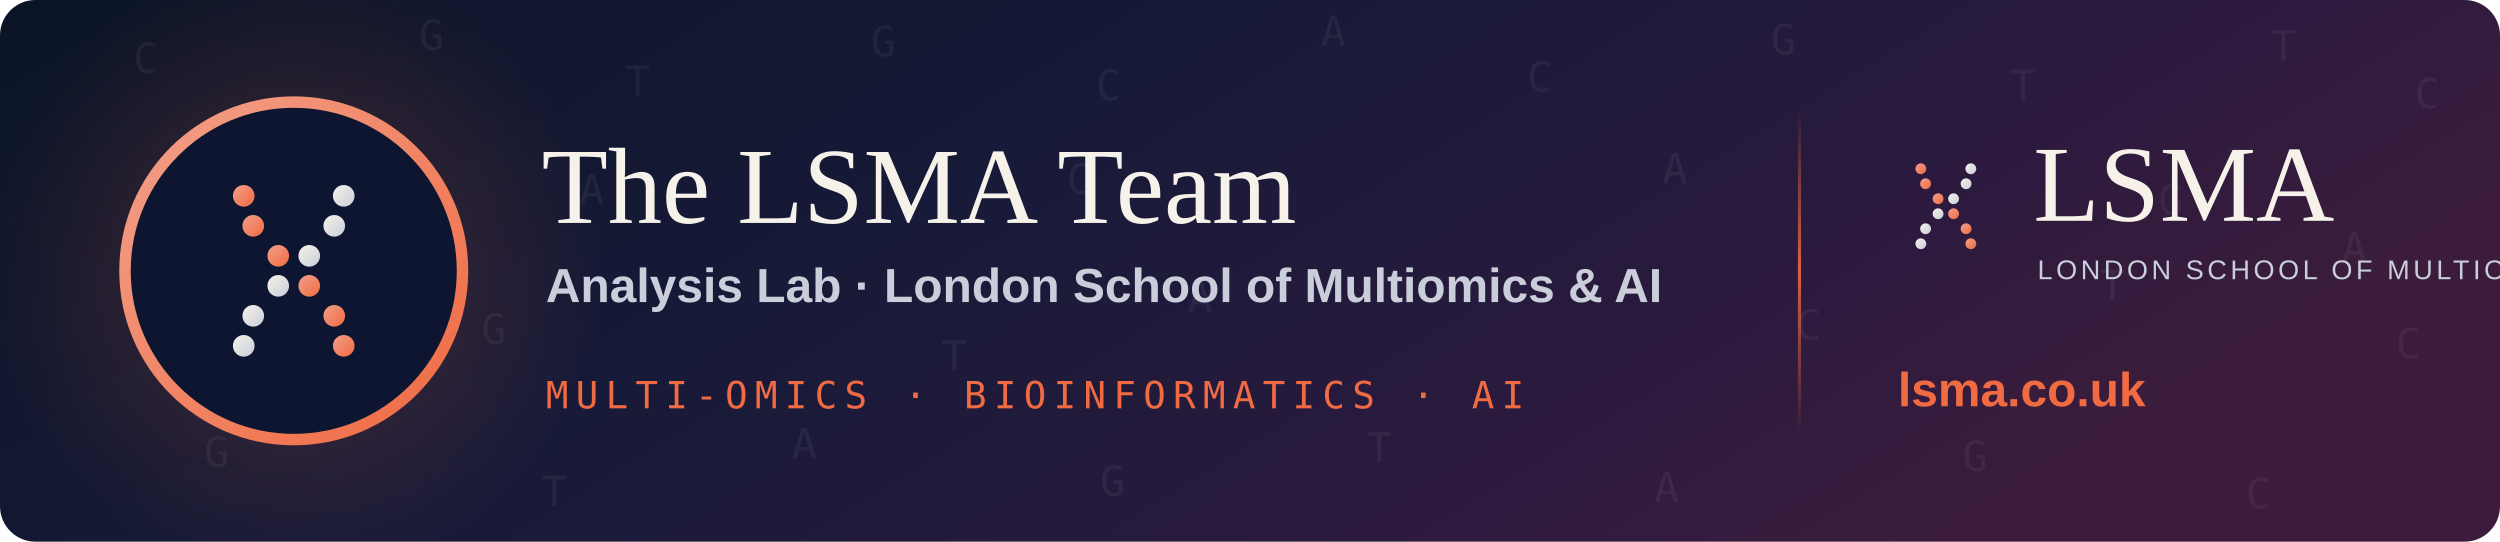
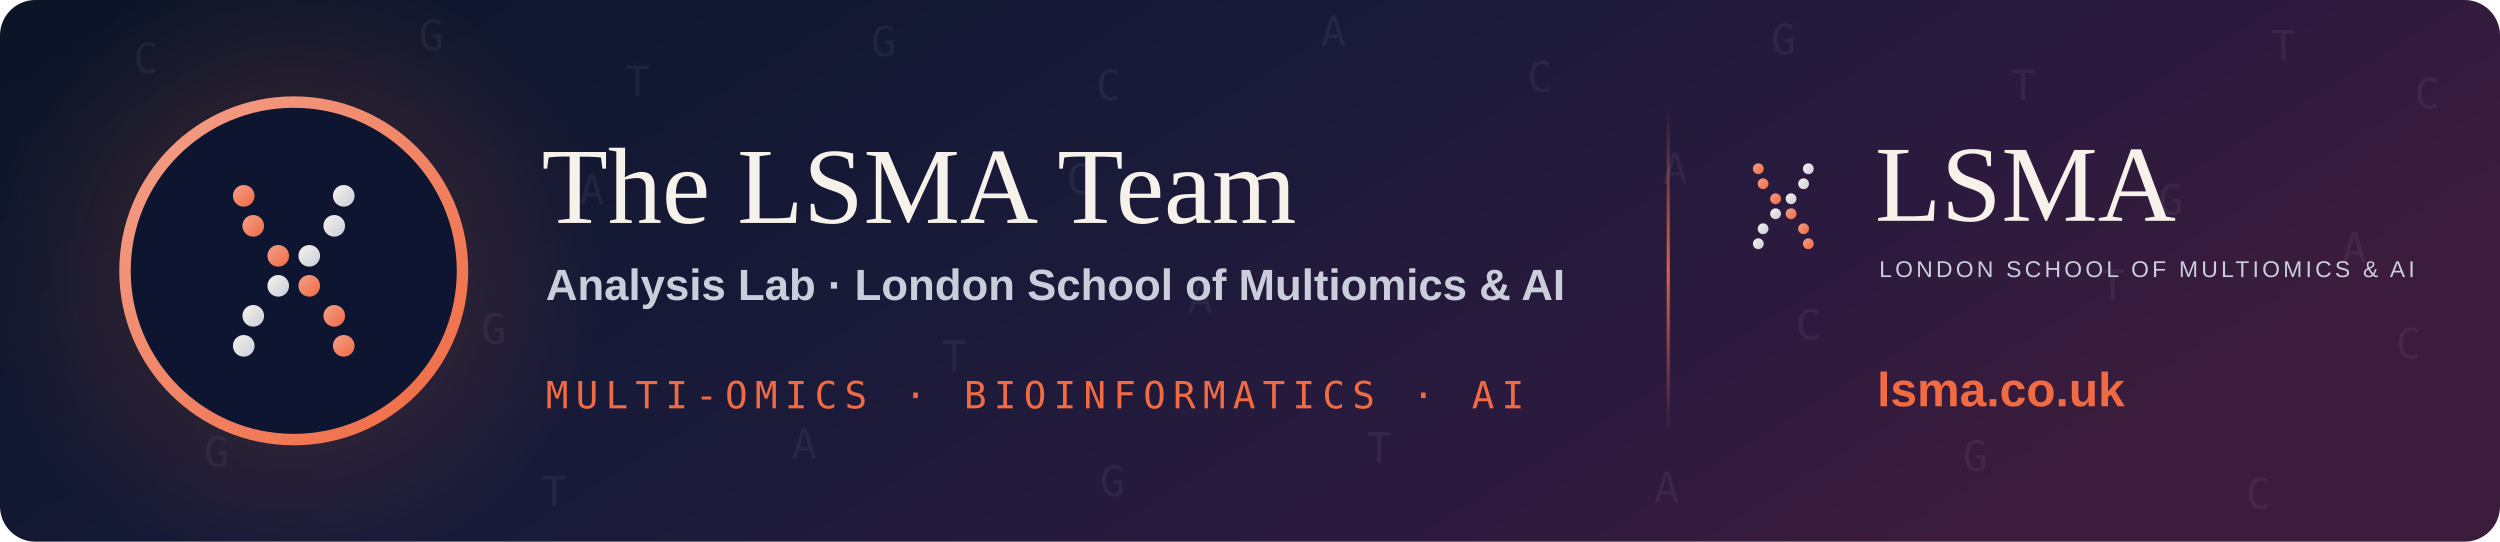
<svg xmlns="http://www.w3.org/2000/svg" width="2400" height="520" viewBox="0 0 2400 520" role="img" aria-label="The LSMA Team, London School of Multiomics and AI">
  <defs>
    <linearGradient id="bg" x1="0" y1="0" x2="1" y2="0.35">
      <stop offset="0" stop-color="#0B1426" />
      <stop offset="0.45" stop-color="#171A38" />
      <stop offset="0.78" stop-color="#2A1A3E" />
      <stop offset="1" stop-color="#3B1C3C" />
    </linearGradient>
    <linearGradient id="ring" x1="0" y1="0" x2="1" y2="1">
      <stop offset="0" stop-color="#F2A08A" />
      <stop offset="1" stop-color="#F06A42" />
    </linearGradient>
    <linearGradient id="rule" x1="0" y1="0" x2="0" y2="1">
      <stop offset="0" stop-color="#F06A42" stop-opacity="0" />
      <stop offset="0.5" stop-color="#F06A42" stop-opacity="0.9" />
      <stop offset="1" stop-color="#F06A42" stop-opacity="0" />
    </linearGradient>
    <linearGradient id="ma" x1="0" y1="0" x2="1" y2="1">
      <stop offset="0" stop-color="#F6F2EA" />
      <stop offset="1" stop-color="#C9CEDA" />
    </linearGradient>
    <linearGradient id="mb" x1="0" y1="0" x2="1" y2="1">
      <stop offset="0" stop-color="#F2A08A" />
      <stop offset="1" stop-color="#F06A42" />
    </linearGradient>
    <radialGradient id="glow" cx="0.5" cy="0.5" r="0.5">
      <stop offset="0" stop-color="#F06A42" stop-opacity="0.22" />
      <stop offset="1" stop-color="#F06A42" stop-opacity="0" />
    </radialGradient>
    <clipPath id="card">
      <rect x="0" y="0" width="2400" height="520" rx="34" />
    </clipPath>
    <g id="helix">
      <circle cx="90" cy="15" r="6.5" fill="url(#ma)" />
      <circle cx="84.3" cy="33" r="6.5" fill="url(#ma)" />
      <circle cx="69.3" cy="51" r="6.5" fill="url(#ma)" />
      <circle cx="50.7" cy="69" r="6.5" fill="url(#ma)" />
      <circle cx="35.7" cy="87" r="6.5" fill="url(#ma)" />
      <circle cx="30" cy="105" r="6.5" fill="url(#ma)" />
      <circle cx="30" cy="15" r="6.5" fill="url(#mb)" />
      <circle cx="35.7" cy="33" r="6.5" fill="url(#mb)" />
      <circle cx="50.7" cy="51" r="6.5" fill="url(#mb)" />
      <circle cx="69.3" cy="69" r="6.5" fill="url(#mb)" />
      <circle cx="84.3" cy="87" r="6.5" fill="url(#mb)" />
      <circle cx="90" cy="105" r="6.5" fill="url(#mb)" />
    </g>
  </defs>
  <g clip-path="url(#card)">
    <rect x="0" y="0" width="2400" height="520" fill="url(#bg)" />
    <g fill="#F6F2EA" opacity="0.055" font-family="Menlo, Consolas, monospace" font-size="40">
      <text x="128" y="70">C</text>
      <text x="402" y="48">G</text>
      <text x="600" y="92">T</text>
      <text x="836" y="54">G</text>
      <text x="1052" y="96">C</text>
      <text x="1268" y="44">A</text>
      <text x="1466" y="88">C</text>
      <text x="1700" y="52">G</text>
      <text x="1930" y="96">T</text>
      <text x="2180" y="58">T</text>
      <text x="2318" y="104">C</text>
      <text x="556" y="196">A</text>
      <text x="1024" y="186">C</text>
      <text x="1596" y="176">A</text>
      <text x="2072" y="206">G</text>
      <text x="2248" y="252">A</text>
      <text x="462" y="330">G</text>
      <text x="904" y="356">T</text>
      <text x="1140" y="300">A</text>
      <text x="1724" y="326">C</text>
      <text x="2016" y="288">T</text>
      <text x="2300" y="344">C</text>
      <text x="196" y="448">G</text>
      <text x="520" y="486">T</text>
      <text x="760" y="440">A</text>
      <text x="1056" y="476">G</text>
      <text x="1312" y="444">T</text>
      <text x="1588" y="482">A</text>
      <text x="1884" y="452">G</text>
      <text x="2156" y="488">C</text>
    </g>
    <circle cx="282" cy="260" r="300" fill="url(#glow)" />
    <circle cx="282" cy="260" r="162" fill="#0D1530" />
    <circle cx="282" cy="260" r="162" fill="none" stroke="url(#ring)" stroke-width="11" />
    <g transform="translate(186,164) scale(1.6)">
      <use href="#helix" />
    </g>
    <text x="520" y="214" font-family="Georgia, 'Times New Roman', serif" font-size="104" fill="#F6F2EA">The LSMA Team</text>
-     <text x="524" y="290" font-family="Helvetica Neue, Arial, sans-serif" font-size="46" font-weight="600" fill="#C9CEDA">Analysis Lab · London School of Multiomics &amp; AI</text>
+     <text x="524" y="288" font-family="Helvetica Neue, Arial, sans-serif" font-size="42" font-weight="600" fill="#C9CEDA">Analysis Lab · London School of Multiomics &amp; AI</text>
    <text x="524" y="392" font-family="Menlo, Consolas, monospace" font-size="36" letter-spacing="7" fill="#F06A42">MULTI-OMICS · BIOINFORMATICS · AI</text>
-     <rect x="1726" y="104" width="3" height="312" fill="url(#rule)" />
-     <g transform="translate(1820,150) scale(0.80)">
+     <rect x="1600" y="104" width="3" height="312" fill="url(#rule)" />
+     <g transform="translate(1664,150) scale(0.80)">
      <use href="#helix" />
    </g>
-     <text x="1952" y="212" font-family="Georgia, 'Times New Roman', serif" font-size="104" fill="#F6F2EA">LSMA</text>
-     <text x="1956" y="268" font-family="Helvetica Neue, Arial, sans-serif" font-size="26" letter-spacing="3.4" fill="#C9CEDA">LONDON SCHOOL OF MULTIOMICS &amp; AI</text>
-     <text x="1822" y="390" font-family="Helvetica Neue, Arial, sans-serif" font-size="46" font-weight="700" fill="#F06A42">lsma.co.uk</text>
+     <text x="1800" y="212" font-family="Georgia, 'Times New Roman', serif" font-size="104" fill="#F6F2EA">LSMA</text>
+     <text x="1804" y="266" font-family="Helvetica Neue, Arial, sans-serif" font-size="22" letter-spacing="3.1" fill="#C9CEDA">LONDON SCHOOL OF MULTIOMICS &amp; AI</text>
+     <text x="1802" y="390" font-family="Helvetica Neue, Arial, sans-serif" font-size="46" font-weight="700" fill="#F06A42">lsma.co.uk</text>
  </g>
</svg>
